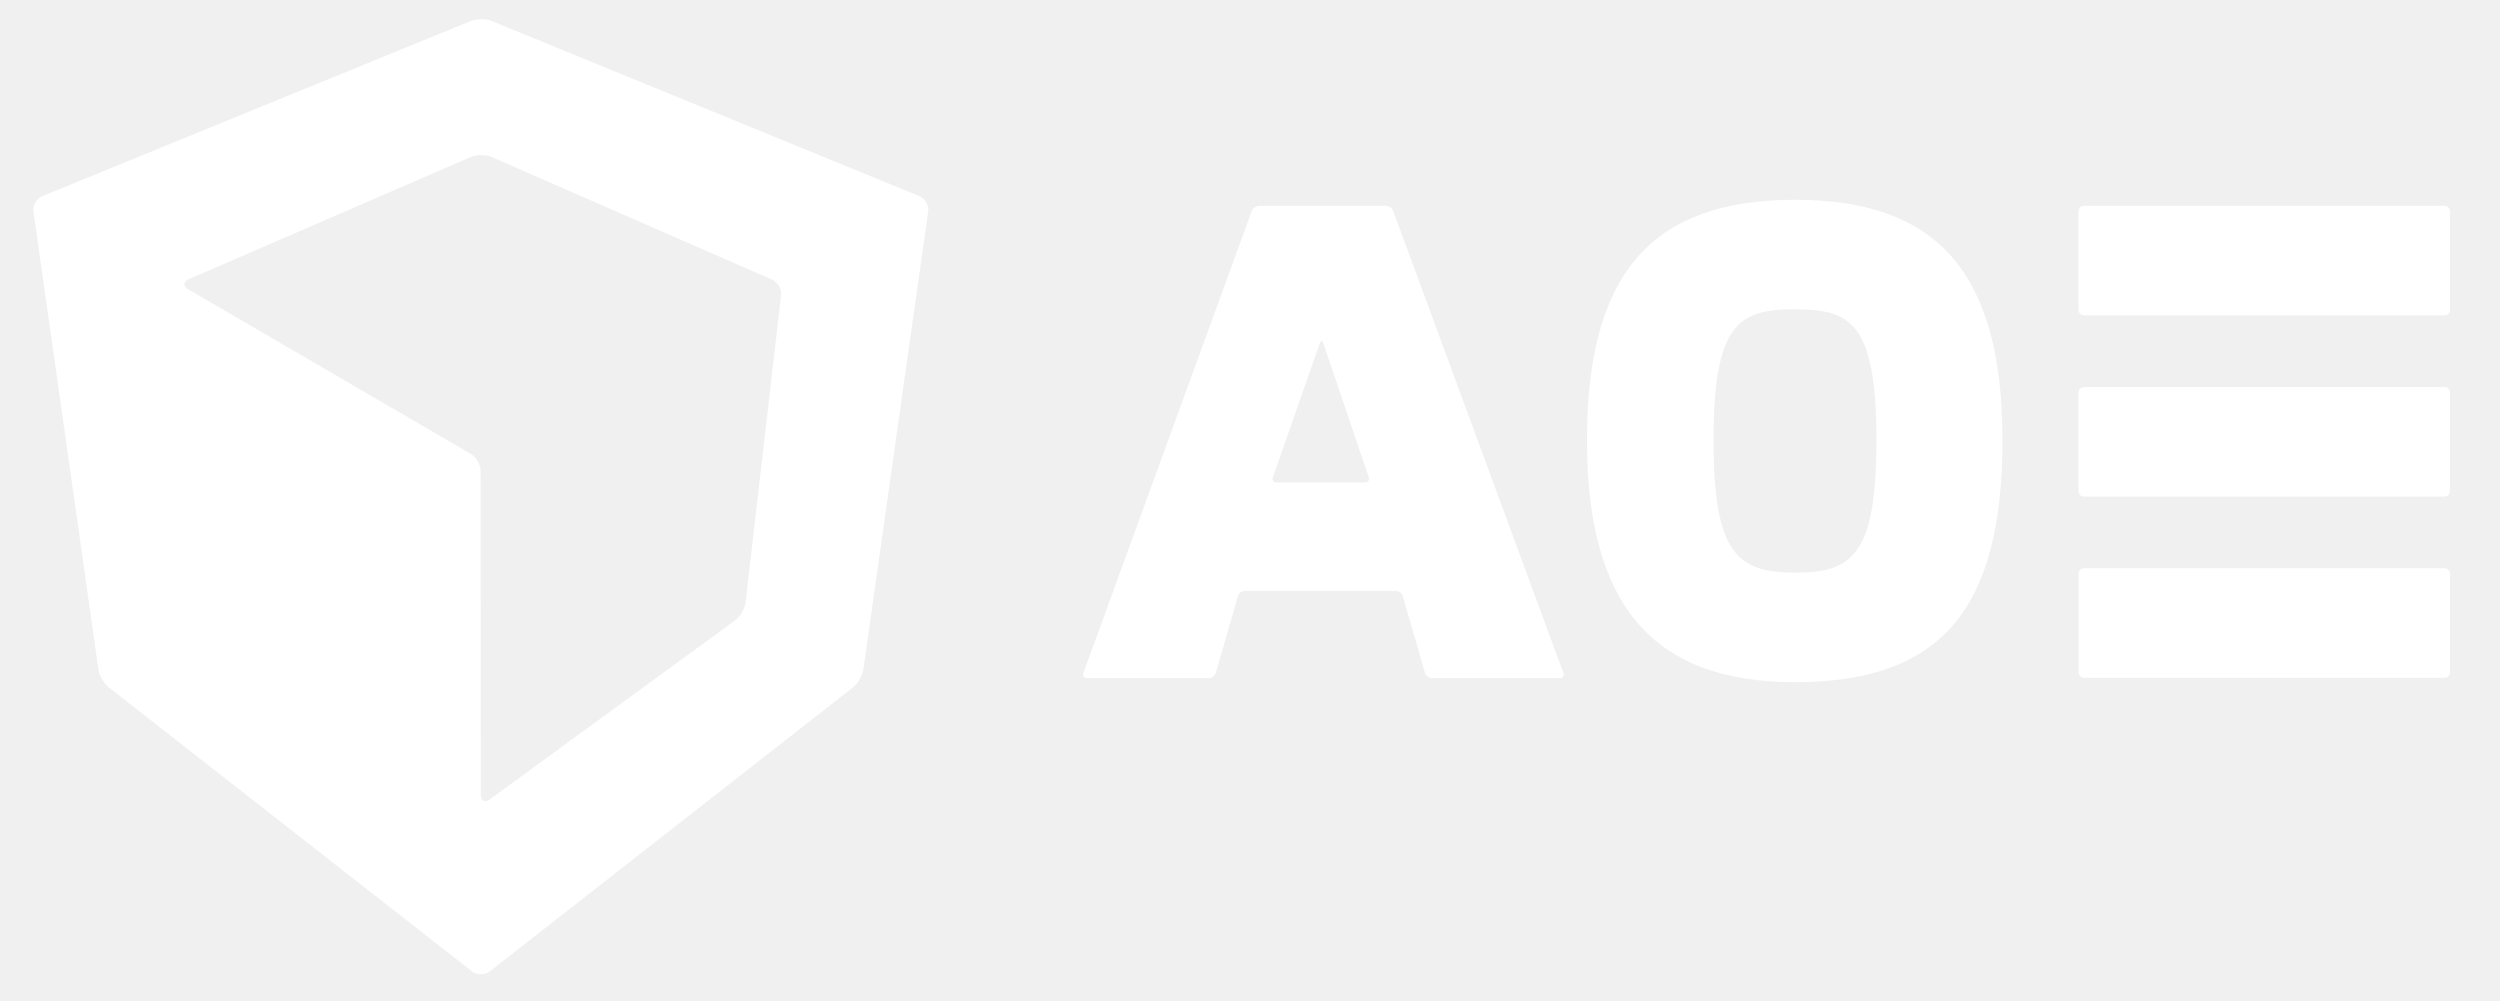
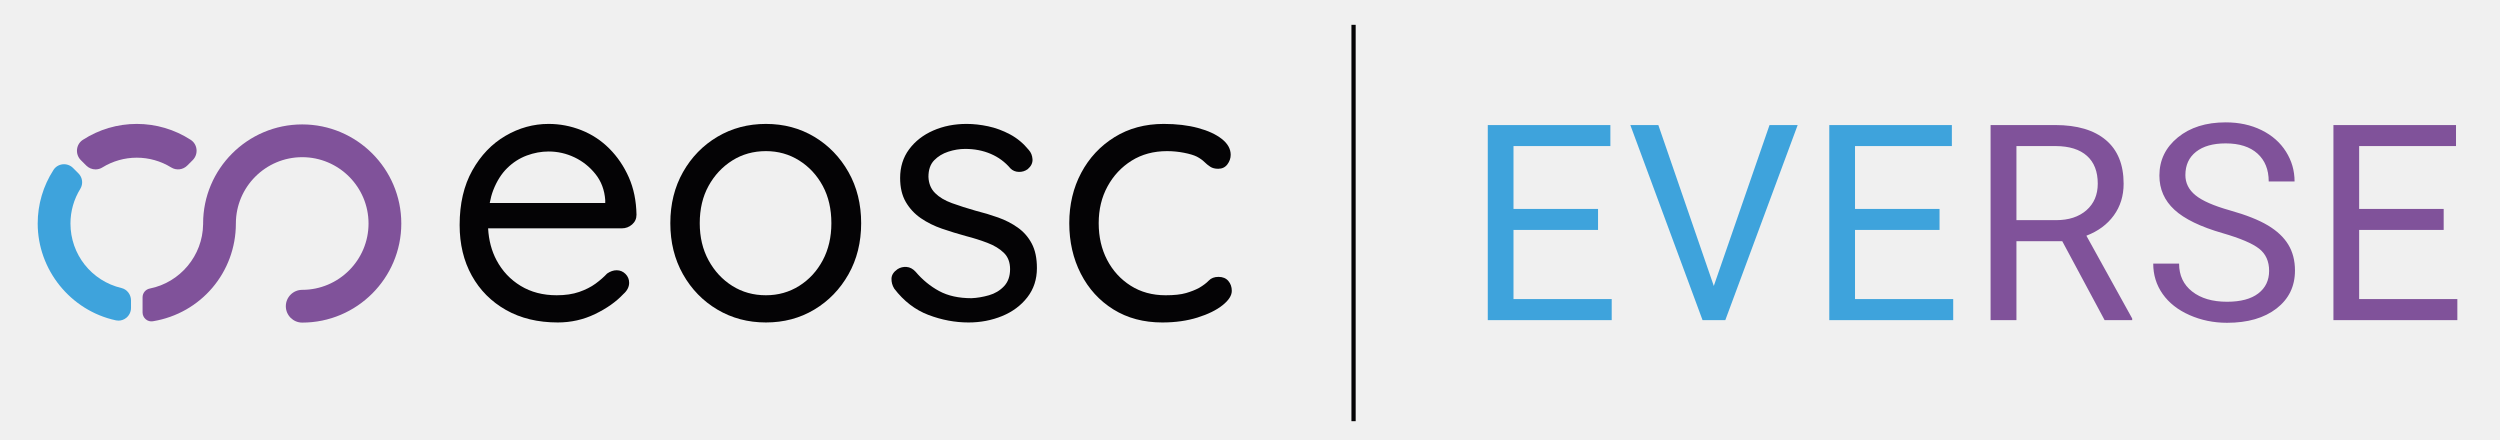
- <svg xmlns="http://www.w3.org/2000/svg" width="100%" height="100%" viewBox="0 0 150 60" version="1.1" xml:space="preserve" style="fill-rule:evenodd;clip-rule:evenodd;stroke-linejoin:round;stroke-miterlimit:1.414;">
-   <rect id="ArtBoard1" x="0" y="0" width="150" height="60" style="fill:none;" />
-   <g>
-     <path d="M82.126,28.638c0.058,0.171 -0.042,0.309 -0.22,0.309l-5.318,0c-0.179,0 -0.276,-0.138 -0.217,-0.306l2.817,-8.047c0.059,-0.168 0.155,-0.168 0.212,0l2.726,8.044Zm-6.583,-16.289c-0.179,0 -0.375,0.139 -0.436,0.305l-10.103,27.727c-0.061,0.168 0.035,0.307 0.214,0.307l7.316,0c0.179,0 0.366,-0.141 0.415,-0.312l1.329,-4.609c0.05,-0.173 0.236,-0.311 0.415,-0.311l9.059,0c0.179,0 0.366,0.138 0.415,0.311l1.33,4.609c0.05,0.171 0.236,0.312 0.415,0.312l7.681,0c0.179,0 0.274,-0.139 0.213,-0.304l-10.216,-27.73c-0.062,-0.166 -0.259,-0.305 -0.437,-0.305l-7.61,0Z" style="fill:#fff;fill-rule:nonzero;" />
-     <path d="M107.736,34.36c-3.471,0 -4.925,-1.103 -4.925,-7.937c0,-7.088 1.565,-7.865 4.888,-7.865c3.322,0 4.887,0.777 4.887,7.865c0,6.834 -1.429,7.937 -4.85,7.937Zm-0.037,-22.373c-8.632,0 -12.481,4.453 -12.481,14.436c0,9.897 3.965,14.508 12.481,14.508c8.725,0 12.448,-4.338 12.448,-14.508c0,-9.983 -3.84,-14.436 -12.448,-14.436Z" style="fill:#fff;fill-rule:nonzero;" />
-     <path d="M124.72,40.35c0,0.175 0.142,0.318 0.317,0.318l21.646,0c0.174,0 0.317,-0.143 0.317,-0.318l0,-5.934c0,-0.175 -0.143,-0.319 -0.317,-0.319l-21.646,0c-0.175,0 -0.317,0.144 -0.317,0.319l0,5.934Z" style="fill:#fff;fill-rule:nonzero;" />
-     <path d="M125.032,12.349c-0.175,0 -0.318,0.144 -0.318,0.319l0,5.934c0,0.175 0.143,0.317 0.318,0.317l21.645,0c0.175,0 0.318,-0.142 0.318,-0.317l0,-5.934c0,-0.175 -0.143,-0.319 -0.318,-0.319l-21.645,0Z" style="fill:#fff;fill-rule:nonzero;" />
-     <path d="M124.714,29.476c0,0.175 0.143,0.319 0.318,0.319l21.645,0c0.175,0 0.318,-0.144 0.318,-0.319l0,-5.934c0,-0.175 -0.143,-0.319 -0.318,-0.319l-21.645,0c-0.175,0 -0.318,0.144 -0.318,0.319l0,5.934Z" style="fill:#fff;fill-rule:nonzero;" />
-     <path d="M29.494,9.418c-0.34,-0.148 -0.896,-0.148 -1.237,-0.002l-16.929,7.333c-0.341,0.146 -0.357,0.421 -0.036,0.609l16.962,9.88c0.321,0.188 0.583,0.643 0.584,1.016l0.01,19.427c0,0.372 0.246,0.496 0.545,0.277l14.717,-10.737c0.3,-0.217 0.58,-0.699 0.623,-1.067l2.132,-18.436c0.043,-0.367 -0.201,-0.791 -0.541,-0.94l-16.83,-7.36Zm25.668,2.35c0.343,0.141 0.581,0.557 0.529,0.922l-3.888,27.472c-0.052,0.368 -0.334,0.855 -0.626,1.084l-21.793,17.038c-0.292,0.229 -0.77,0.229 -1.063,0l-21.79,-17.038c-0.293,-0.229 -0.575,-0.716 -0.627,-1.084l-3.897,-27.472c-0.052,-0.365 0.187,-0.781 0.53,-0.922l25.714,-10.509c0.343,-0.141 0.905,-0.141 1.248,0l25.663,10.509Z" style="fill:#fff;" />
+ <svg xmlns="http://www.w3.org/2000/svg" viewBox="0 0 409.103 71.893" height="71.893" width="409.103" xml:space="preserve" id="svg2" version="1.1">
+   <defs id="defs6">
+     <clipPath id="clipPath14" clipPathUnits="userSpaceOnUse">
+       <path id="path12" d="M 17.08,15.97 H 323.907 V 69.889 H 17.08 Z" />
+     </clipPath>
+     <clipPath id="clipPath24" clipPathUnits="userSpaceOnUse">
+       <path id="path22" d="M 0,0 H 340.157 V 85.039 H 0 Z" />
+     </clipPath>
+   </defs>
+   <g clip-path="url(#clipPath14)" transform="matrix(1.333333,0,0,-1.333333,-22.77333,93.18587)" id="g10">
+     <path id="path16" style="fill:#040305;fill-opacity:1;fill-rule:nonzero;stroke:none" d="m 182.943,18.196 h 0.52 v 48.647 h -0.52 z" />
+     <g id="g18">
+       <g clip-path="url(#clipPath24)" id="g20">
+         <g transform="translate(79.3356,49.2658)" id="g26">
+           <path id="path28" style="fill:#040305;fill-opacity:1;fill-rule:nonzero;stroke:none" d="m 0,0 c 0.707,0.692 1.504,1.203 2.392,1.535 0.887,0.33 1.783,0.496 2.685,0.496 1.113,0 2.173,-0.242 3.182,-0.722 1.007,-0.482 1.864,-1.166 2.572,-2.054 0.706,-0.887 1.106,-1.948 1.195,-3.181 V -4.287 H -2.15 c 0.107,0.566 0.246,1.098 0.435,1.58 C -1.279,-1.595 -0.707,-0.692 0,0 m 15.321,-6.927 c 0.361,0.316 0.541,0.714 0.541,1.196 -0.029,1.715 -0.346,3.249 -0.947,4.603 -0.602,1.354 -1.399,2.527 -2.392,3.52 C 11.53,3.385 10.387,4.136 9.093,4.648 7.799,5.159 6.46,5.415 5.077,5.415 3.211,5.415 1.444,4.926 -0.225,3.949 -1.895,2.971 -3.249,1.557 -4.287,-0.293 c -1.038,-1.85 -1.557,-4.084 -1.557,-6.702 0,-2.346 0.497,-4.415 1.49,-6.205 0.993,-1.79 2.391,-3.197 4.196,-4.219 1.806,-1.023 3.926,-1.534 6.363,-1.534 1.625,0 3.151,0.346 4.581,1.037 1.429,0.692 2.579,1.504 3.452,2.438 0.481,0.421 0.722,0.887 0.722,1.398 0,0.421 -0.15,0.783 -0.451,1.084 -0.301,0.299 -0.662,0.451 -1.083,0.451 -0.392,0 -0.783,-0.136 -1.174,-0.406 -0.391,-0.422 -0.865,-0.835 -1.421,-1.242 -0.557,-0.406 -1.226,-0.744 -2.009,-1.015 -0.782,-0.27 -1.699,-0.406 -2.752,-0.406 -1.685,0 -3.159,0.383 -4.422,1.151 -1.264,0.767 -2.25,1.812 -2.957,3.136 -0.614,1.15 -0.96,2.458 -1.041,3.926 h 16.407 c 0.481,0 0.903,0.158 1.264,0.474" />
+         </g>
+         <g transform="translate(119.1158,42.497)" id="g30">
+           <path id="path32" style="fill:#040305;fill-opacity:1;fill-rule:nonzero;stroke:none" d="m 0,0 c 0,1.745 -0.354,3.272 -1.06,4.58 -0.708,1.309 -1.67,2.347 -2.889,3.114 -1.219,0.767 -2.58,1.151 -4.084,1.151 -1.534,0 -2.911,-0.384 -4.129,-1.151 C -13.38,6.927 -14.351,5.889 -15.073,4.58 -15.795,3.272 -16.156,1.745 -16.156,0 c 0,-1.715 0.361,-3.234 1.083,-4.558 0.722,-1.324 1.693,-2.37 2.911,-3.137 1.218,-0.767 2.595,-1.15 4.129,-1.15 1.504,0 2.865,0.383 4.084,1.15 1.219,0.767 2.181,1.813 2.889,3.137 C -0.354,-3.234 0,-1.715 0,0 m 3.655,0 c 0,-2.347 -0.518,-4.438 -1.557,-6.273 -1.038,-1.835 -2.436,-3.28 -4.196,-4.332 -1.76,-1.054 -3.739,-1.579 -5.935,-1.579 -2.196,0 -4.182,0.525 -5.957,1.579 -1.775,1.052 -3.181,2.497 -4.219,4.332 -1.038,1.835 -1.557,3.926 -1.557,6.273 0,2.347 0.519,4.437 1.557,6.273 1.038,1.834 2.444,3.278 4.219,4.332 1.775,1.052 3.761,1.579 5.957,1.579 2.196,0 4.175,-0.527 5.935,-1.579 C -0.338,9.551 1.06,8.107 2.098,6.273 3.137,4.437 3.655,2.347 3.655,0" />
+         </g>
+         <g transform="translate(126.8326,34.4641)" id="g34">
+           <path id="path36" style="fill:#040305;fill-opacity:1;fill-rule:nonzero;stroke:none" d="m 0,0 c -0.241,0.391 -0.354,0.804 -0.339,1.241 0.015,0.436 0.263,0.819 0.745,1.151 0.331,0.21 0.699,0.3 1.106,0.27 0.405,-0.03 0.774,-0.225 1.105,-0.586 0.842,-0.993 1.805,-1.783 2.888,-2.369 1.083,-0.587 2.407,-0.88 3.971,-0.88 0.692,0.029 1.407,0.15 2.144,0.36 0.737,0.211 1.354,0.579 1.85,1.106 0.497,0.526 0.745,1.226 0.745,2.099 0,0.842 -0.256,1.512 -0.767,2.008 C 12.936,4.896 12.267,5.302 11.44,5.618 10.612,5.935 9.732,6.212 8.799,6.453 7.807,6.724 6.829,7.024 5.866,7.356 4.903,7.686 4.039,8.116 3.272,8.642 2.505,9.168 1.888,9.83 1.421,10.628 c -0.467,0.796 -0.7,1.782 -0.7,2.956 0,1.353 0.369,2.527 1.106,3.52 0.737,0.993 1.722,1.76 2.957,2.301 1.233,0.541 2.601,0.812 4.106,0.812 0.842,0 1.722,-0.098 2.64,-0.293 0.917,-0.196 1.812,-0.527 2.685,-0.993 0.872,-0.467 1.64,-1.106 2.301,-1.918 0.271,-0.301 0.421,-0.676 0.452,-1.128 0.03,-0.452 -0.166,-0.858 -0.587,-1.219 -0.331,-0.241 -0.7,-0.353 -1.105,-0.338 -0.407,0.015 -0.745,0.158 -1.016,0.428 -0.662,0.783 -1.466,1.377 -2.415,1.783 -0.947,0.407 -1.992,0.61 -3.136,0.61 -0.692,0 -1.383,-0.113 -2.075,-0.339 C 5.941,16.584 5.362,16.231 4.896,15.749 4.429,15.268 4.196,14.591 4.196,13.719 4.227,12.906 4.497,12.244 5.009,11.733 5.52,11.221 6.212,10.808 7.085,10.492 7.957,10.176 8.919,9.868 9.973,9.567 10.936,9.326 11.86,9.048 12.748,8.732 13.635,8.417 14.441,8.003 15.163,7.491 15.885,6.979 16.456,6.325 16.878,5.528 17.299,4.73 17.509,3.73 17.509,2.527 c 0,-1.384 -0.391,-2.58 -1.173,-3.587 -0.783,-1.009 -1.813,-1.776 -3.091,-2.302 -1.28,-0.526 -2.656,-0.79 -4.129,-0.79 -1.655,0 -3.295,0.309 -4.92,0.925 C 2.573,-2.61 1.173,-1.534 0,0" />
+         </g>
+         <g transform="translate(159.9107,54.6813)" id="g38">
+           <path id="path40" style="fill:#040305;fill-opacity:1;fill-rule:nonzero;stroke:none" d="M 0,0 C 1.564,0 2.963,-0.166 4.197,-0.497 5.43,-0.828 6.408,-1.279 7.13,-1.85 7.852,-2.422 8.213,-3.069 8.213,-3.791 8.213,-4.212 8.078,-4.603 7.808,-4.964 7.536,-5.325 7.16,-5.506 6.679,-5.506 c -0.391,0 -0.715,0.083 -0.97,0.249 -0.256,0.165 -0.496,0.361 -0.722,0.586 -0.226,0.226 -0.535,0.444 -0.925,0.654 -0.362,0.181 -0.888,0.339 -1.58,0.475 -0.693,0.135 -1.384,0.202 -2.076,0.202 -1.654,0 -3.106,-0.391 -4.355,-1.173 -1.248,-0.782 -2.234,-1.836 -2.955,-3.159 -0.723,-1.324 -1.083,-2.828 -1.083,-4.512 0,-1.686 0.345,-3.19 1.037,-4.513 0.693,-1.324 1.655,-2.377 2.888,-3.159 1.234,-0.783 2.663,-1.174 4.287,-1.174 1.054,0 1.889,0.091 2.505,0.271 0.617,0.18 1.151,0.391 1.603,0.632 0.51,0.301 0.909,0.602 1.195,0.903 0.286,0.3 0.684,0.451 1.196,0.451 0.511,0 0.91,-0.166 1.196,-0.496 0.286,-0.332 0.429,-0.738 0.429,-1.219 0,-0.572 -0.376,-1.159 -1.129,-1.76 -0.752,-0.602 -1.775,-1.106 -3.068,-1.512 -1.294,-0.406 -2.739,-0.609 -4.332,-0.609 -2.287,0 -4.287,0.534 -6.003,1.602 -1.714,1.068 -3.046,2.527 -3.994,4.377 -0.947,1.851 -1.421,3.919 -1.421,6.206 0,2.285 0.489,4.347 1.467,6.182 0.977,1.835 2.339,3.294 4.084,4.377 C -4.302,-0.542 -2.287,0 0,0" />
+         </g>
+         <g transform="translate(40.4842,52.7282)" id="g42">
+           <path id="path44" style="fill:#80529a;fill-opacity:1;fill-rule:nonzero;stroke:none" d="m 0,0 c -1.975,1.277 -4.263,1.953 -6.616,1.953 -2.355,0 -4.644,-0.676 -6.62,-1.955 -0.403,-0.261 -0.663,-0.687 -0.714,-1.168 -0.052,-0.492 0.119,-0.974 0.467,-1.322 l 0.662,-0.662 c 0.314,-0.314 0.726,-0.476 1.14,-0.476 0.289,0 0.578,0.078 0.837,0.238 1.271,0.785 2.733,1.201 4.228,1.201 1.493,0 2.954,-0.415 4.224,-1.199 0.633,-0.391 1.446,-0.294 1.977,0.238 l 0.662,0.662 c 0.349,0.349 0.519,0.831 0.467,1.322 C 0.663,-0.686 0.403,-0.261 0,0" />
+         </g>
+         <g transform="translate(31.9934,34.5369)" id="g46">
+           <path id="path48" style="fill:#3ea3dc;fill-opacity:1;fill-rule:nonzero;stroke:none" d="m 0,0 c -3.689,0.873 -6.266,4.13 -6.266,7.921 0,1.503 0.417,2.975 1.207,4.254 0.375,0.609 0.281,1.391 -0.23,1.901 l -0.662,0.662 c -0.335,0.336 -0.799,0.499 -1.272,0.45 -0.464,-0.05 -0.873,-0.299 -1.123,-0.687 -1.27,-1.964 -1.941,-4.24 -1.941,-6.58 0,-5.687 4.035,-10.685 9.594,-11.885 0.106,-0.023 0.212,-0.034 0.319,-0.034 0.343,0 0.68,0.118 0.956,0.341 0.37,0.299 0.583,0.744 0.583,1.219 v 0.923 C 1.165,-0.797 0.675,-0.159 0,0" />
+         </g>
+         <g transform="translate(54.17,54.6195)" id="g50">
+           <path id="path52" style="fill:#80529a;fill-opacity:1;fill-rule:nonzero;stroke:none" d="m 0,0 c -6.706,0 -12.162,-5.456 -12.162,-12.162 l 0.006,-0.053 -0.007,-0.061 c -0.052,-3.815 -2.807,-7.124 -6.549,-7.868 -0.51,-0.101 -0.881,-0.553 -0.881,-1.072 v -1.856 c 0,-0.325 0.142,-0.632 0.391,-0.844 0.242,-0.206 0.56,-0.295 0.871,-0.244 5.905,0.966 10.19,6.013 10.19,11.999 0,4.488 3.652,8.14 8.141,8.14 4.489,0 8.141,-3.652 8.141,-8.141 0,-4.488 -3.652,-8.141 -8.141,-8.141 -1.108,0 -2.01,-0.901 -2.01,-2.01 0,-1.108 0.902,-2.01 2.01,-2.01 6.706,0 12.162,5.456 12.162,12.161 C 12.162,-5.456 6.706,0 0,0" />
+         </g>
+         <g transform="translate(275.3793,30.6019)" id="g54">
+           <path id="path56" style="fill:#80529a;fill-opacity:1;fill-rule:nonzero;stroke:none" d="m 0,0 h 3.387 v 0.197 l -5.623,10.162 c 1.436,0.548 2.557,1.376 3.362,2.483 0.806,1.107 1.209,2.406 1.209,3.897 0,2.346 -0.726,4.133 -2.179,5.361 -1.452,1.227 -3.527,1.841 -6.224,1.841 h -7.925 V 0 h 3.173 v 9.685 h 5.624 z m -10.82,21.36 h 4.835 c 1.666,-0.011 2.94,-0.412 3.823,-1.203 0.882,-0.791 1.323,-1.927 1.323,-3.41 0,-1.362 -0.463,-2.449 -1.389,-3.262 -0.927,-0.812 -2.173,-1.218 -3.741,-1.218 H -10.82 Z M 18.958,8.772 C 19.78,8.131 20.192,7.224 20.192,6.051 20.192,4.878 19.748,3.952 18.86,3.272 17.972,2.592 16.695,2.253 15.028,2.253 13.241,2.253 11.814,2.672 10.745,3.511 9.676,4.349 9.142,5.492 9.142,6.939 H 5.968 C 5.968,5.547 6.355,4.302 7.127,3.206 7.9,2.11 8.999,1.247 10.424,0.617 c 1.425,-0.631 2.96,-0.946 4.604,-0.946 2.533,0 4.555,0.584 6.068,1.751 1.513,1.168 2.269,2.722 2.269,4.662 0,1.217 -0.271,2.275 -0.814,3.173 -0.543,0.899 -1.376,1.686 -2.499,2.36 -1.124,0.674 -2.68,1.291 -4.67,1.851 -1.99,0.561 -3.398,1.178 -4.226,1.854 -0.828,0.675 -1.241,1.501 -1.241,2.479 0,1.219 0.435,2.171 1.307,2.858 0.871,0.686 2.085,1.03 3.642,1.03 1.677,0 2.976,-0.416 3.897,-1.246 0.921,-0.831 1.381,-1.972 1.381,-3.424 h 3.174 c 0,1.326 -0.354,2.548 -1.061,3.666 -0.707,1.119 -1.705,1.996 -2.993,2.631 -1.288,0.636 -2.754,0.954 -4.398,0.954 -2.412,0 -4.371,-0.617 -5.878,-1.85 -1.508,-1.233 -2.261,-2.793 -2.261,-4.678 0,-1.666 0.616,-3.066 1.849,-4.201 1.234,-1.135 3.204,-2.091 5.912,-2.869 2.159,-0.625 3.65,-1.258 4.472,-1.9 m 22.658,4.876 H 31.241 v 7.712 h 11.888 v 2.581 H 28.084 V 0 H 43.293 V 2.582 H 31.241 v 8.484 h 10.375 z" />
+         </g>
+       </g>
+     </g>
+     <g transform="translate(213.2097,44.2498)" id="g58">
+       <path id="path60" style="fill:#3ea3dc;fill-opacity:1;fill-rule:nonzero;stroke:none" d="M 0,0 H -10.376 V 7.712 H 1.513 v 2.581 h -15.046 v -23.941 h 15.21 v 2.582 h -12.053 v 8.484 L 0,-2.582 Z M 7.399,10.293 H 3.962 l 8.863,-23.941 H 15.62 L 24.5,10.293 H 21.047 L 14.206,-9.455 Z M 41.912,0 H 31.537 v 7.712 h 11.888 v 2.581 H 28.38 v -23.941 h 15.209 v 2.582 H 31.537 v 8.484 h 10.375 z" />
+     </g>
  </g>
</svg>
